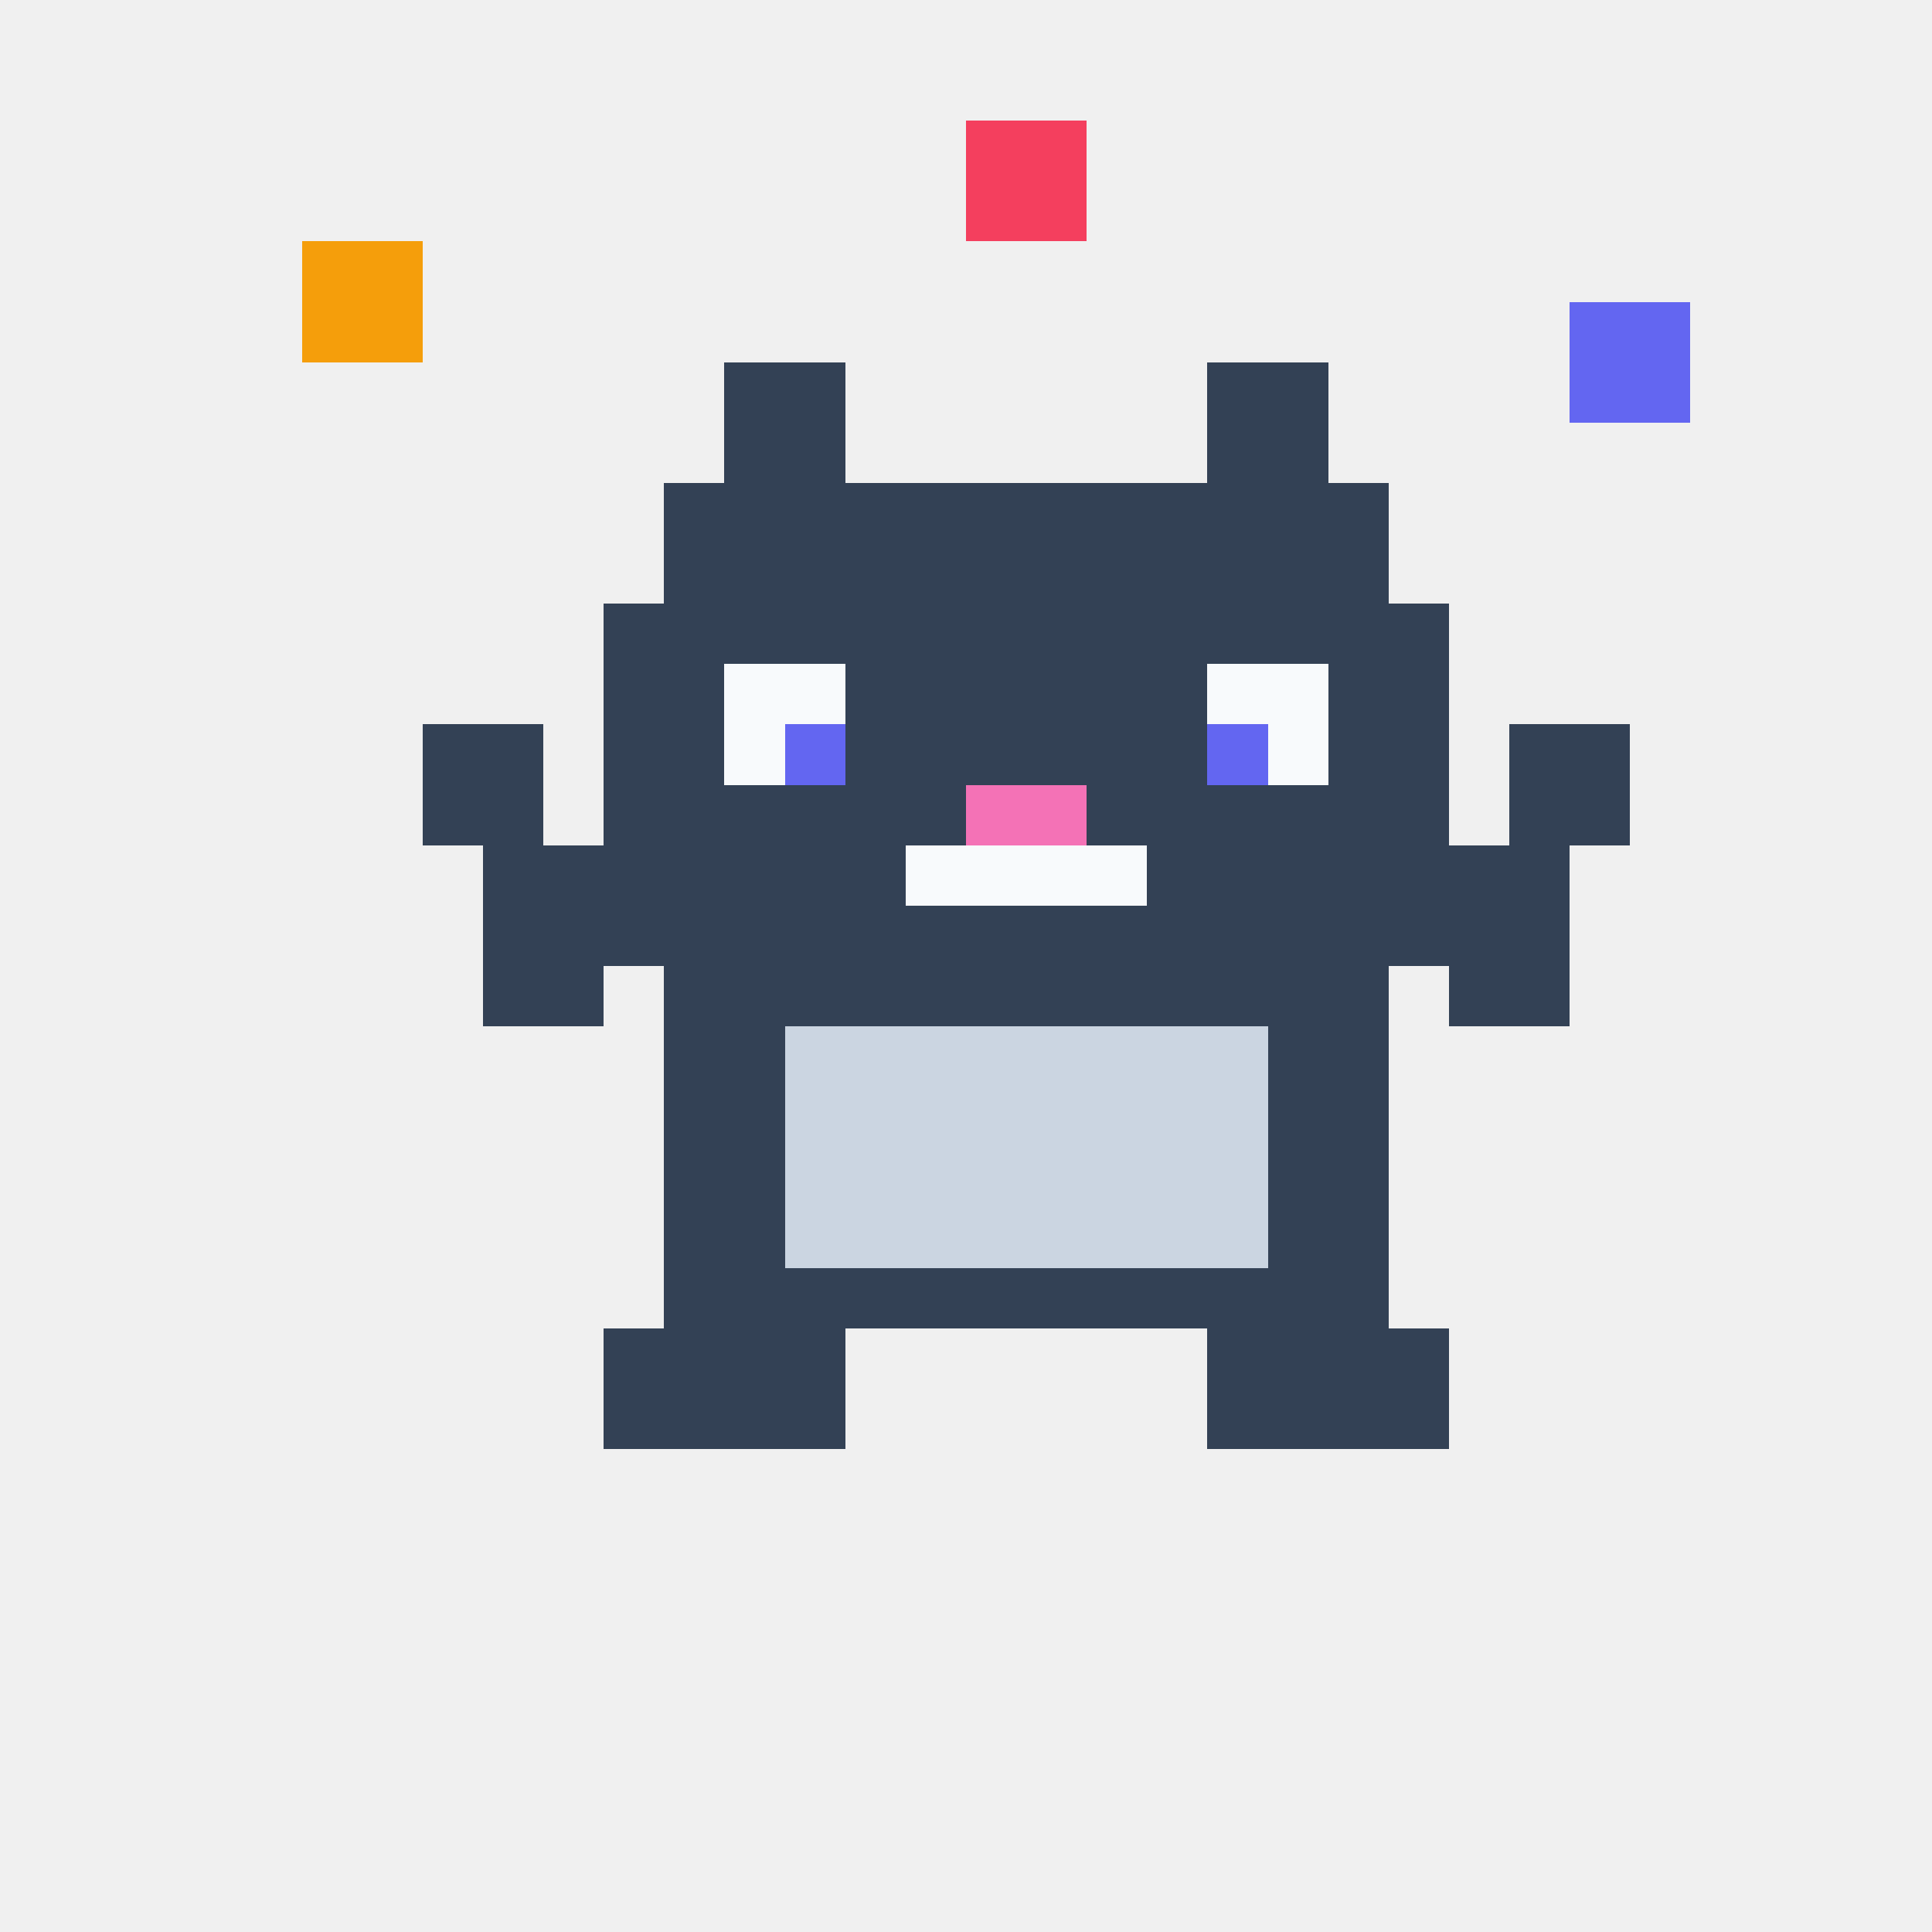
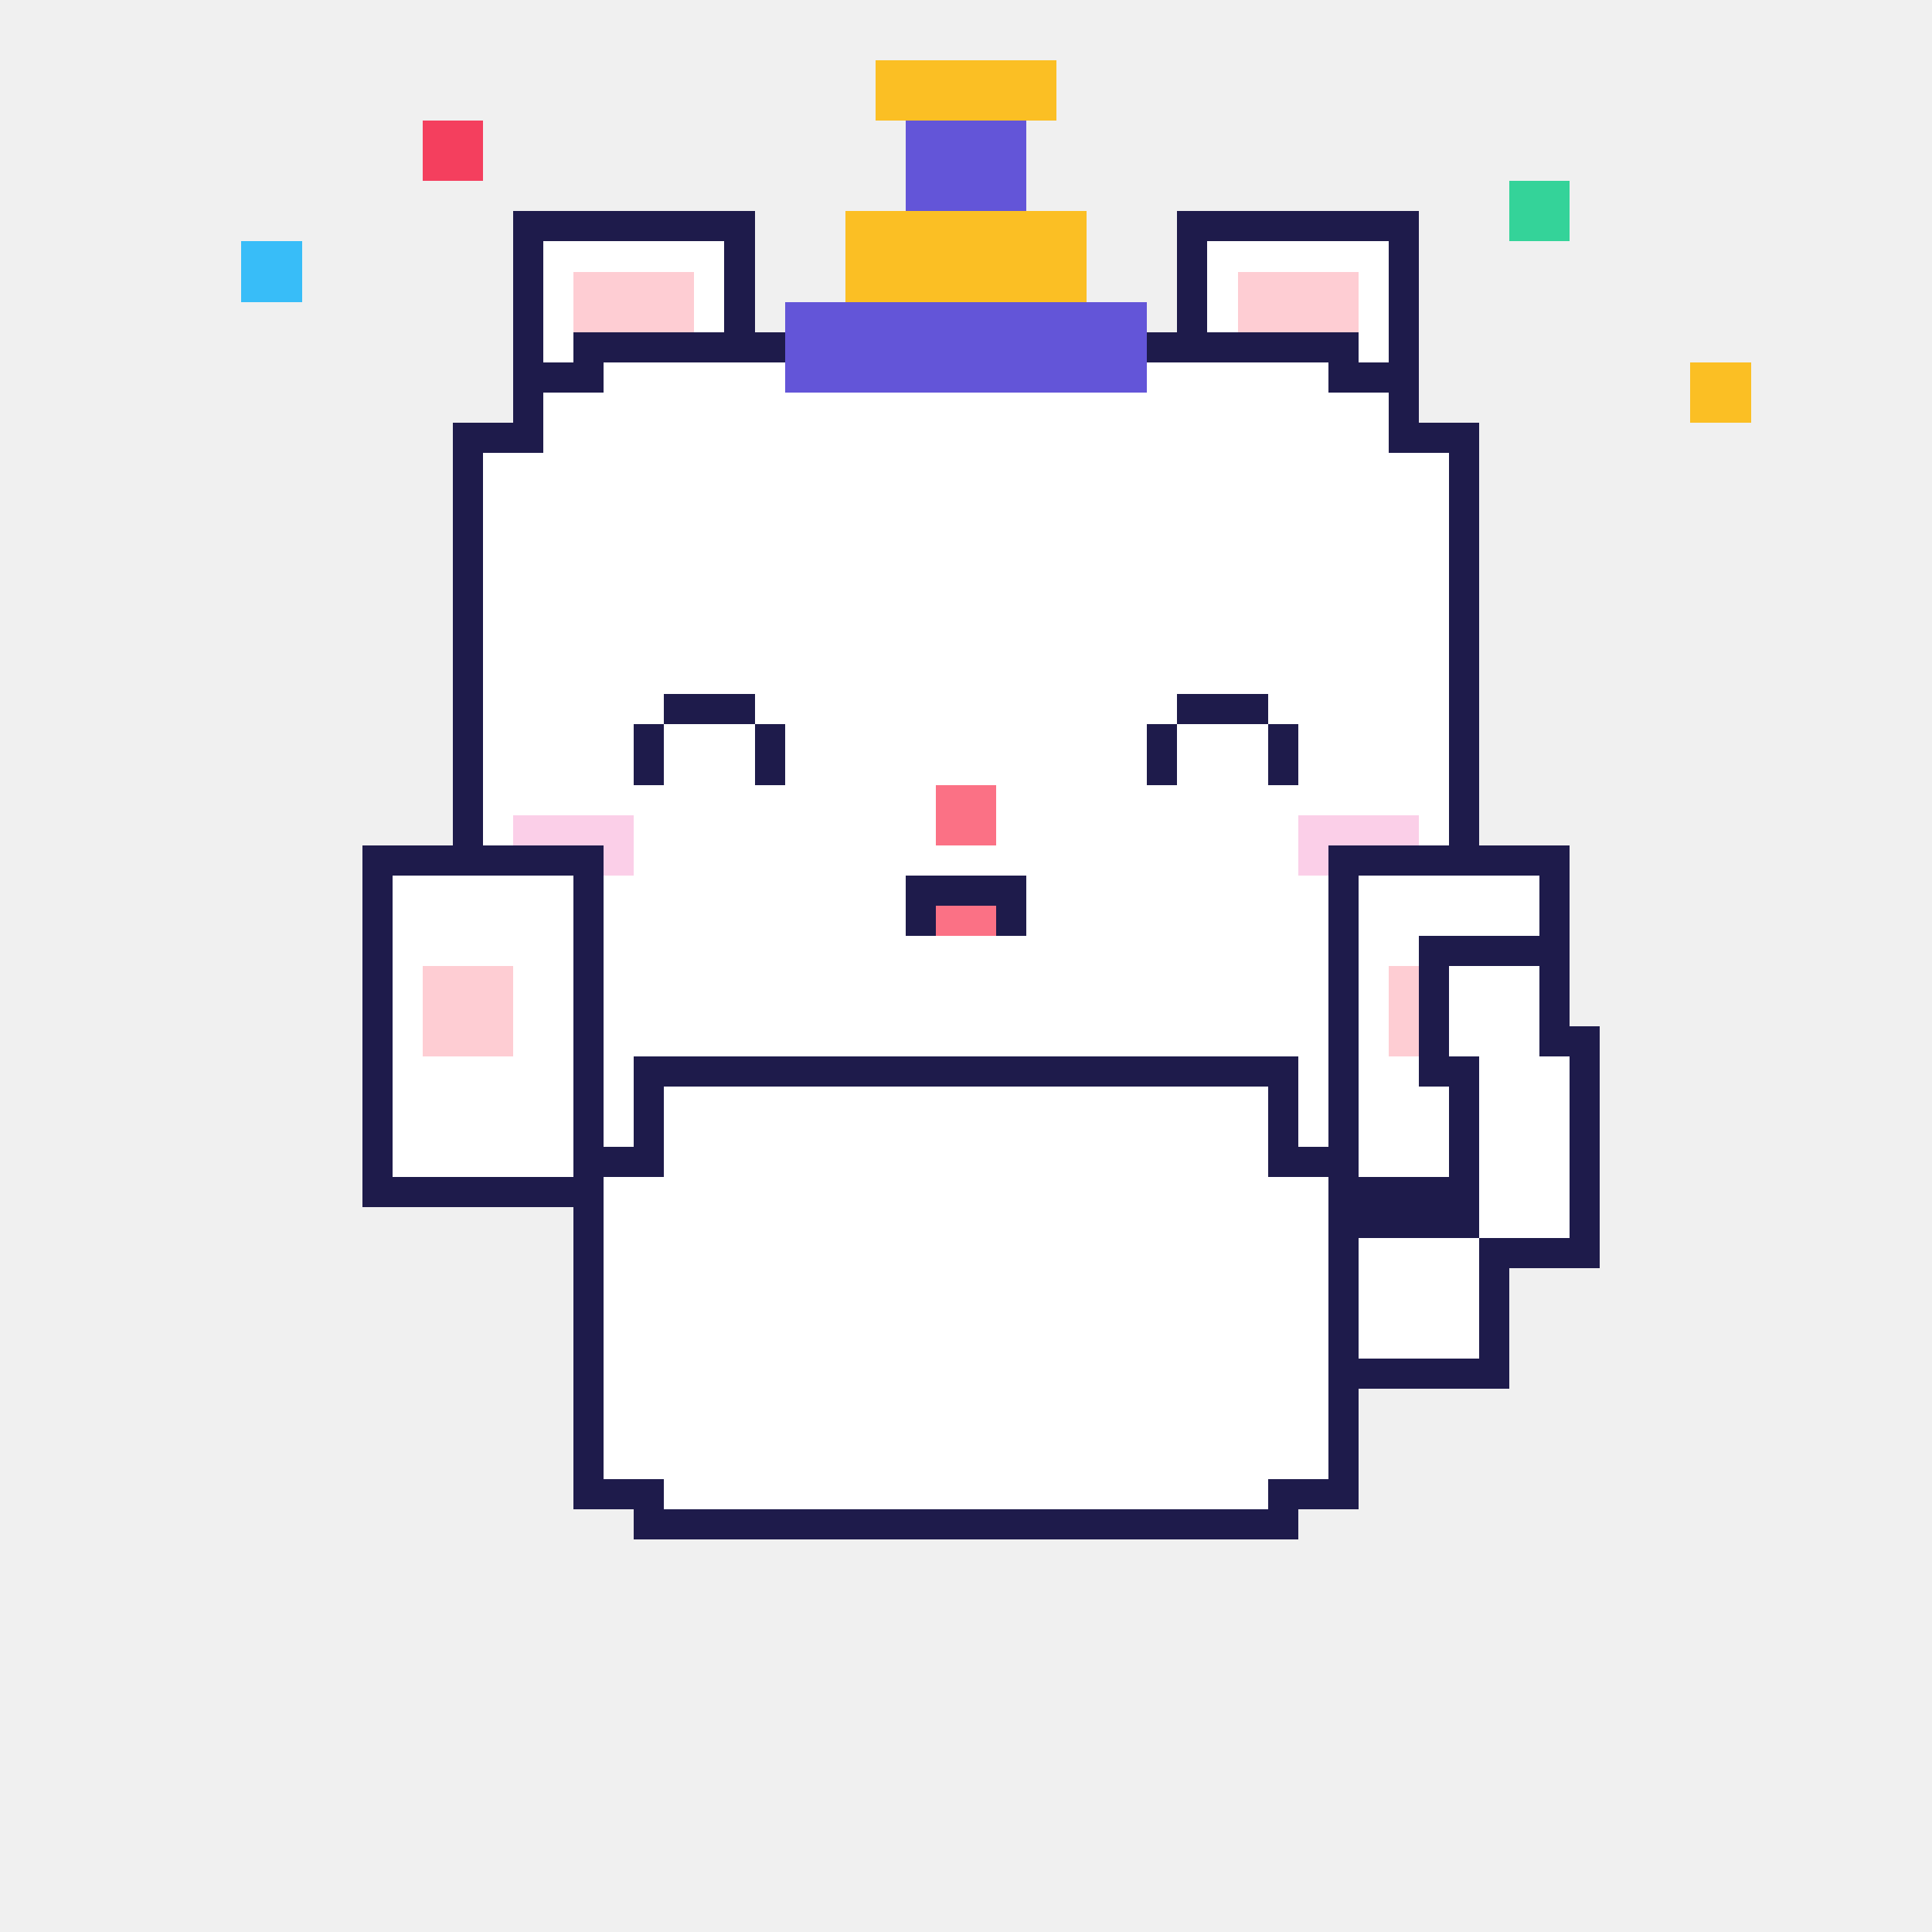
- <svg xmlns="http://www.w3.org/2000/svg" viewBox="0 0 32 32" shape-rendering="crispEdges">
-   <rect x="12" y="6" width="2" height="2" fill="#334155" />
-   <rect x="20" y="6" width="2" height="2" fill="#334155" />
-   <rect x="11" y="8" width="12" height="2" fill="#334155" />
-   <rect x="10" y="10" width="14" height="6" fill="#334155" />
-   <rect x="12" y="11" width="2" height="2" fill="#F8FAFC" />
-   <rect x="20" y="11" width="2" height="2" fill="#F8FAFC" />
-   <rect x="13" y="12" width="1" height="1" fill="#6366F1" />
-   <rect x="20" y="12" width="1" height="1" fill="#6366F1" />
-   <rect x="16" y="13" width="2" height="1" fill="#F472B6" />
-   <rect x="15" y="14" width="4" height="1" fill="#F8FAFC" />
-   <rect x="11" y="16" width="12" height="6" fill="#334155" />
-   <rect x="13" y="17" width="8" height="4" fill="#CBD5E1" />
-   <rect x="8" y="14" width="2" height="3" fill="#334155" />
-   <rect x="7" y="12" width="2" height="2" fill="#334155" />
-   <rect x="24" y="14" width="2" height="3" fill="#334155" />
-   <rect x="25" y="12" width="2" height="2" fill="#334155" />
-   <rect x="10" y="22" width="4" height="2" fill="#334155" />
-   <rect x="20" y="22" width="4" height="2" fill="#334155" />
-   <rect x="5" y="4" width="2" height="2" fill="#F59E0B" />
-   <rect x="26" y="5" width="2" height="2" fill="#6366F1" />
-   <rect x="16" y="2" width="2" height="2" fill="#F43F5E" />
+ <svg xmlns="http://www.w3.org/2000/svg" viewBox="0 0 64 64" width="64" height="64" shape-rendering="crispEdges">
+   <rect width="64" height="64" fill="none" />
+   <rect x="29" y="2" width="6" height="1" fill="#fbbf24" />
+   <rect x="29" y="3" width="6" height="1" fill="#fbbf24" />
+   <rect x="14" y="4" width="2" height="1" fill="#f43f5e" />
+   <rect x="30" y="4" width="4" height="1" fill="#6355d8" />
+   <rect x="14" y="5" width="2" height="1" fill="#f43f5e" />
+   <rect x="30" y="5" width="4" height="1" fill="#6355d8" />
+   <rect x="30" y="6" width="4" height="1" fill="#6355d8" />
+   <rect x="50" y="6" width="2" height="1" fill="#34d399" />
+   <rect x="17" y="7" width="8" height="1" fill="#1e1b4b" />
+   <rect x="28" y="7" width="8" height="1" fill="#fbbf24" />
+   <rect x="39" y="7" width="8" height="1" fill="#1e1b4b" />
+   <rect x="50" y="7" width="2" height="1" fill="#34d399" />
+   <rect x="8" y="8" width="2" height="1" fill="#38bdf8" />
+   <rect x="17" y="8" width="1" height="1" fill="#1e1b4b" />
+   <rect x="18" y="8" width="6" height="1" fill="#ffffff" />
+   <rect x="24" y="8" width="1" height="1" fill="#1e1b4b" />
+   <rect x="28" y="8" width="8" height="1" fill="#fbbf24" />
+   <rect x="39" y="8" width="1" height="1" fill="#1e1b4b" />
+   <rect x="40" y="8" width="6" height="1" fill="#ffffff" />
+   <rect x="46" y="8" width="1" height="1" fill="#1e1b4b" />
+   <rect x="8" y="9" width="2" height="1" fill="#38bdf8" />
+   <rect x="17" y="9" width="1" height="1" fill="#1e1b4b" />
+   <rect x="18" y="9" width="1" height="1" fill="#ffffff" />
+   <rect x="19" y="9" width="4" height="1" fill="#fecdd3" />
+   <rect x="23" y="9" width="1" height="1" fill="#ffffff" />
+   <rect x="24" y="9" width="1" height="1" fill="#1e1b4b" />
+   <rect x="28" y="9" width="8" height="1" fill="#fbbf24" />
+   <rect x="39" y="9" width="1" height="1" fill="#1e1b4b" />
+   <rect x="40" y="9" width="1" height="1" fill="#ffffff" />
+   <rect x="41" y="9" width="4" height="1" fill="#fecdd3" />
+   <rect x="45" y="9" width="1" height="1" fill="#ffffff" />
+   <rect x="46" y="9" width="1" height="1" fill="#1e1b4b" />
+   <rect x="17" y="10" width="1" height="1" fill="#1e1b4b" />
+   <rect x="18" y="10" width="1" height="1" fill="#ffffff" />
+   <rect x="19" y="10" width="4" height="1" fill="#fecdd3" />
+   <rect x="23" y="10" width="1" height="1" fill="#ffffff" />
+   <rect x="24" y="10" width="1" height="1" fill="#1e1b4b" />
+   <rect x="26" y="10" width="12" height="1" fill="#6355d8" />
+   <rect x="39" y="10" width="1" height="1" fill="#1e1b4b" />
+   <rect x="40" y="10" width="1" height="1" fill="#ffffff" />
+   <rect x="41" y="10" width="4" height="1" fill="#fecdd3" />
+   <rect x="45" y="10" width="1" height="1" fill="#ffffff" />
+   <rect x="46" y="10" width="1" height="1" fill="#1e1b4b" />
+   <rect x="17" y="11" width="1" height="1" fill="#1e1b4b" />
+   <rect x="18" y="11" width="1" height="1" fill="#ffffff" />
+   <rect x="19" y="11" width="7" height="1" fill="#1e1b4b" />
+   <rect x="26" y="11" width="12" height="1" fill="#6355d8" />
+   <rect x="38" y="11" width="7" height="1" fill="#1e1b4b" />
+   <rect x="45" y="11" width="1" height="1" fill="#ffffff" />
+   <rect x="46" y="11" width="1" height="1" fill="#1e1b4b" />
+   <rect x="17" y="12" width="3" height="1" fill="#1e1b4b" />
+   <rect x="20" y="12" width="6" height="1" fill="#ffffff" />
+   <rect x="26" y="12" width="12" height="1" fill="#6355d8" />
+   <rect x="38" y="12" width="6" height="1" fill="#ffffff" />
+   <rect x="44" y="12" width="3" height="1" fill="#1e1b4b" />
+   <rect x="56" y="12" width="2" height="1" fill="#fbbf24" />
+   <rect x="17" y="13" width="1" height="1" fill="#1e1b4b" />
+   <rect x="18" y="13" width="28" height="1" fill="#ffffff" />
+   <rect x="46" y="13" width="1" height="1" fill="#1e1b4b" />
+   <rect x="56" y="13" width="2" height="1" fill="#fbbf24" />
+   <rect x="15" y="14" width="3" height="1" fill="#1e1b4b" />
+   <rect x="18" y="14" width="28" height="1" fill="#ffffff" />
+   <rect x="46" y="14" width="3" height="1" fill="#1e1b4b" />
+   <rect x="15" y="15" width="1" height="1" fill="#1e1b4b" />
+   <rect x="16" y="15" width="32" height="1" fill="#ffffff" />
+   <rect x="48" y="15" width="1" height="1" fill="#1e1b4b" />
+   <rect x="15" y="16" width="1" height="1" fill="#1e1b4b" />
+   <rect x="16" y="16" width="32" height="1" fill="#ffffff" />
+   <rect x="48" y="16" width="1" height="1" fill="#1e1b4b" />
+   <rect x="15" y="17" width="1" height="1" fill="#1e1b4b" />
+   <rect x="16" y="17" width="32" height="1" fill="#ffffff" />
+   <rect x="48" y="17" width="1" height="1" fill="#1e1b4b" />
+   <rect x="15" y="18" width="1" height="1" fill="#1e1b4b" />
+   <rect x="16" y="18" width="32" height="1" fill="#ffffff" />
+   <rect x="48" y="18" width="1" height="1" fill="#1e1b4b" />
+   <rect x="15" y="19" width="1" height="1" fill="#1e1b4b" />
+   <rect x="16" y="19" width="32" height="1" fill="#ffffff" />
+   <rect x="48" y="19" width="1" height="1" fill="#1e1b4b" />
+   <rect x="15" y="20" width="1" height="1" fill="#1e1b4b" />
+   <rect x="16" y="20" width="32" height="1" fill="#ffffff" />
+   <rect x="48" y="20" width="1" height="1" fill="#1e1b4b" />
+   <rect x="15" y="21" width="1" height="1" fill="#1e1b4b" />
+   <rect x="16" y="21" width="32" height="1" fill="#ffffff" />
+   <rect x="48" y="21" width="1" height="1" fill="#1e1b4b" />
+   <rect x="15" y="22" width="1" height="1" fill="#1e1b4b" />
+   <rect x="16" y="22" width="32" height="1" fill="#ffffff" />
+   <rect x="48" y="22" width="1" height="1" fill="#1e1b4b" />
+   <rect x="15" y="23" width="1" height="1" fill="#1e1b4b" />
+   <rect x="16" y="23" width="6" height="1" fill="#ffffff" />
+   <rect x="22" y="23" width="3" height="1" fill="#1e1b4b" />
+   <rect x="25" y="23" width="14" height="1" fill="#ffffff" />
+   <rect x="39" y="23" width="3" height="1" fill="#1e1b4b" />
+   <rect x="42" y="23" width="6" height="1" fill="#ffffff" />
+   <rect x="48" y="23" width="1" height="1" fill="#1e1b4b" />
+   <rect x="15" y="24" width="1" height="1" fill="#1e1b4b" />
+   <rect x="16" y="24" width="5" height="1" fill="#ffffff" />
+   <rect x="21" y="24" width="1" height="1" fill="#1e1b4b" />
+   <rect x="22" y="24" width="3" height="1" fill="#ffffff" />
+   <rect x="25" y="24" width="1" height="1" fill="#1e1b4b" />
+   <rect x="26" y="24" width="12" height="1" fill="#ffffff" />
+   <rect x="38" y="24" width="1" height="1" fill="#1e1b4b" />
+   <rect x="39" y="24" width="3" height="1" fill="#ffffff" />
+   <rect x="42" y="24" width="1" height="1" fill="#1e1b4b" />
+   <rect x="43" y="24" width="5" height="1" fill="#ffffff" />
+   <rect x="48" y="24" width="1" height="1" fill="#1e1b4b" />
+   <rect x="15" y="25" width="1" height="1" fill="#1e1b4b" />
+   <rect x="16" y="25" width="5" height="1" fill="#ffffff" />
+   <rect x="21" y="25" width="1" height="1" fill="#1e1b4b" />
+   <rect x="22" y="25" width="3" height="1" fill="#ffffff" />
+   <rect x="25" y="25" width="1" height="1" fill="#1e1b4b" />
+   <rect x="26" y="25" width="12" height="1" fill="#ffffff" />
+   <rect x="38" y="25" width="1" height="1" fill="#1e1b4b" />
+   <rect x="39" y="25" width="3" height="1" fill="#ffffff" />
+   <rect x="42" y="25" width="1" height="1" fill="#1e1b4b" />
+   <rect x="43" y="25" width="5" height="1" fill="#ffffff" />
+   <rect x="48" y="25" width="1" height="1" fill="#1e1b4b" />
+   <rect x="15" y="26" width="1" height="1" fill="#1e1b4b" />
+   <rect x="16" y="26" width="15" height="1" fill="#ffffff" />
+   <rect x="31" y="26" width="2" height="1" fill="#fb7185" />
+   <rect x="33" y="26" width="15" height="1" fill="#ffffff" />
+   <rect x="48" y="26" width="1" height="1" fill="#1e1b4b" />
+   <rect x="15" y="27" width="1" height="1" fill="#1e1b4b" />
+   <rect x="16" y="27" width="1" height="1" fill="#ffffff" />
+   <rect x="17" y="27" width="4" height="1" fill="#fbcfe8" />
+   <rect x="21" y="27" width="10" height="1" fill="#ffffff" />
+   <rect x="31" y="27" width="2" height="1" fill="#fb7185" />
+   <rect x="33" y="27" width="10" height="1" fill="#ffffff" />
+   <rect x="43" y="27" width="4" height="1" fill="#fbcfe8" />
+   <rect x="47" y="27" width="1" height="1" fill="#ffffff" />
+   <rect x="48" y="27" width="1" height="1" fill="#1e1b4b" />
+   <rect x="12" y="28" width="8" height="1" fill="#1e1b4b" />
+   <rect x="20" y="28" width="1" height="1" fill="#fbcfe8" />
+   <rect x="21" y="28" width="22" height="1" fill="#ffffff" />
+   <rect x="43" y="28" width="1" height="1" fill="#fbcfe8" />
+   <rect x="44" y="28" width="8" height="1" fill="#1e1b4b" />
+   <rect x="12" y="29" width="1" height="1" fill="#1e1b4b" />
+   <rect x="13" y="29" width="6" height="1" fill="#ffffff" />
+   <rect x="19" y="29" width="1" height="1" fill="#1e1b4b" />
+   <rect x="20" y="29" width="10" height="1" fill="#ffffff" />
+   <rect x="30" y="29" width="4" height="1" fill="#1e1b4b" />
+   <rect x="34" y="29" width="10" height="1" fill="#ffffff" />
+   <rect x="44" y="29" width="1" height="1" fill="#1e1b4b" />
+   <rect x="45" y="29" width="6" height="1" fill="#ffffff" />
+   <rect x="51" y="29" width="1" height="1" fill="#1e1b4b" />
+   <rect x="12" y="30" width="1" height="1" fill="#1e1b4b" />
+   <rect x="13" y="30" width="6" height="1" fill="#ffffff" />
+   <rect x="19" y="30" width="1" height="1" fill="#1e1b4b" />
+   <rect x="20" y="30" width="10" height="1" fill="#ffffff" />
+   <rect x="30" y="30" width="1" height="1" fill="#1e1b4b" />
+   <rect x="31" y="30" width="2" height="1" fill="#fb7185" />
+   <rect x="33" y="30" width="1" height="1" fill="#1e1b4b" />
+   <rect x="34" y="30" width="10" height="1" fill="#ffffff" />
+   <rect x="44" y="30" width="1" height="1" fill="#1e1b4b" />
+   <rect x="45" y="30" width="6" height="1" fill="#ffffff" />
+   <rect x="51" y="30" width="1" height="1" fill="#1e1b4b" />
+   <rect x="12" y="31" width="1" height="1" fill="#1e1b4b" />
+   <rect x="13" y="31" width="6" height="1" fill="#ffffff" />
+   <rect x="19" y="31" width="1" height="1" fill="#1e1b4b" />
+   <rect x="20" y="31" width="24" height="1" fill="#ffffff" />
+   <rect x="44" y="31" width="1" height="1" fill="#1e1b4b" />
+   <rect x="45" y="31" width="2" height="1" fill="#ffffff" />
+   <rect x="47" y="31" width="5" height="1" fill="#1e1b4b" />
+   <rect x="12" y="32" width="1" height="1" fill="#1e1b4b" />
+   <rect x="13" y="32" width="1" height="1" fill="#ffffff" />
+   <rect x="14" y="32" width="3" height="1" fill="#fecdd3" />
+   <rect x="17" y="32" width="2" height="1" fill="#ffffff" />
+   <rect x="19" y="32" width="1" height="1" fill="#1e1b4b" />
+   <rect x="20" y="32" width="24" height="1" fill="#ffffff" />
+   <rect x="44" y="32" width="1" height="1" fill="#1e1b4b" />
+   <rect x="45" y="32" width="1" height="1" fill="#ffffff" />
+   <rect x="46" y="32" width="1" height="1" fill="#fecdd3" />
+   <rect x="47" y="32" width="1" height="1" fill="#1e1b4b" />
+   <rect x="48" y="32" width="3" height="1" fill="#ffffff" />
+   <rect x="51" y="32" width="1" height="1" fill="#1e1b4b" />
+   <rect x="12" y="33" width="1" height="1" fill="#1e1b4b" />
+   <rect x="13" y="33" width="1" height="1" fill="#ffffff" />
+   <rect x="14" y="33" width="3" height="1" fill="#fecdd3" />
+   <rect x="17" y="33" width="2" height="1" fill="#ffffff" />
+   <rect x="19" y="33" width="1" height="1" fill="#1e1b4b" />
+   <rect x="20" y="33" width="24" height="1" fill="#ffffff" />
+   <rect x="44" y="33" width="1" height="1" fill="#1e1b4b" />
+   <rect x="45" y="33" width="1" height="1" fill="#ffffff" />
+   <rect x="46" y="33" width="1" height="1" fill="#fecdd3" />
+   <rect x="47" y="33" width="1" height="1" fill="#1e1b4b" />
+   <rect x="48" y="33" width="3" height="1" fill="#ffffff" />
+   <rect x="51" y="33" width="1" height="1" fill="#1e1b4b" />
+   <rect x="12" y="34" width="1" height="1" fill="#1e1b4b" />
+   <rect x="13" y="34" width="1" height="1" fill="#ffffff" />
+   <rect x="14" y="34" width="3" height="1" fill="#fecdd3" />
+   <rect x="17" y="34" width="2" height="1" fill="#ffffff" />
+   <rect x="19" y="34" width="1" height="1" fill="#1e1b4b" />
+   <rect x="20" y="34" width="24" height="1" fill="#ffffff" />
+   <rect x="44" y="34" width="1" height="1" fill="#1e1b4b" />
+   <rect x="45" y="34" width="1" height="1" fill="#ffffff" />
+   <rect x="46" y="34" width="1" height="1" fill="#fecdd3" />
+   <rect x="47" y="34" width="1" height="1" fill="#1e1b4b" />
+   <rect x="48" y="34" width="3" height="1" fill="#ffffff" />
+   <rect x="51" y="34" width="2" height="1" fill="#1e1b4b" />
+   <rect x="12" y="35" width="1" height="1" fill="#1e1b4b" />
+   <rect x="13" y="35" width="6" height="1" fill="#ffffff" />
+   <rect x="19" y="35" width="1" height="1" fill="#1e1b4b" />
+   <rect x="20" y="35" width="1" height="1" fill="#ffffff" />
+   <rect x="21" y="35" width="22" height="1" fill="#1e1b4b" />
+   <rect x="43" y="35" width="1" height="1" fill="#ffffff" />
+   <rect x="44" y="35" width="1" height="1" fill="#1e1b4b" />
+   <rect x="45" y="35" width="2" height="1" fill="#ffffff" />
+   <rect x="47" y="35" width="2" height="1" fill="#1e1b4b" />
+   <rect x="49" y="35" width="3" height="1" fill="#ffffff" />
+   <rect x="52" y="35" width="1" height="1" fill="#1e1b4b" />
+   <rect x="12" y="36" width="1" height="1" fill="#1e1b4b" />
+   <rect x="13" y="36" width="6" height="1" fill="#ffffff" />
+   <rect x="19" y="36" width="1" height="1" fill="#1e1b4b" />
+   <rect x="20" y="36" width="1" height="1" fill="#ffffff" />
+   <rect x="21" y="36" width="1" height="1" fill="#1e1b4b" />
+   <rect x="22" y="36" width="20" height="1" fill="#ffffff" />
+   <rect x="42" y="36" width="1" height="1" fill="#1e1b4b" />
+   <rect x="43" y="36" width="1" height="1" fill="#ffffff" />
+   <rect x="44" y="36" width="1" height="1" fill="#1e1b4b" />
+   <rect x="45" y="36" width="3" height="1" fill="#ffffff" />
+   <rect x="48" y="36" width="1" height="1" fill="#1e1b4b" />
+   <rect x="49" y="36" width="3" height="1" fill="#ffffff" />
+   <rect x="52" y="36" width="1" height="1" fill="#1e1b4b" />
+   <rect x="12" y="37" width="1" height="1" fill="#1e1b4b" />
+   <rect x="13" y="37" width="6" height="1" fill="#ffffff" />
+   <rect x="19" y="37" width="1" height="1" fill="#1e1b4b" />
+   <rect x="20" y="37" width="1" height="1" fill="#ffffff" />
+   <rect x="21" y="37" width="1" height="1" fill="#1e1b4b" />
+   <rect x="22" y="37" width="20" height="1" fill="#ffffff" />
+   <rect x="42" y="37" width="1" height="1" fill="#1e1b4b" />
+   <rect x="43" y="37" width="1" height="1" fill="#ffffff" />
+   <rect x="44" y="37" width="1" height="1" fill="#1e1b4b" />
+   <rect x="45" y="37" width="3" height="1" fill="#ffffff" />
+   <rect x="48" y="37" width="1" height="1" fill="#1e1b4b" />
+   <rect x="49" y="37" width="3" height="1" fill="#ffffff" />
+   <rect x="52" y="37" width="1" height="1" fill="#1e1b4b" />
+   <rect x="12" y="38" width="1" height="1" fill="#1e1b4b" />
+   <rect x="13" y="38" width="6" height="1" fill="#ffffff" />
+   <rect x="19" y="38" width="3" height="1" fill="#1e1b4b" />
+   <rect x="22" y="38" width="20" height="1" fill="#ffffff" />
+   <rect x="42" y="38" width="3" height="1" fill="#1e1b4b" />
+   <rect x="45" y="38" width="3" height="1" fill="#ffffff" />
+   <rect x="48" y="38" width="1" height="1" fill="#1e1b4b" />
+   <rect x="49" y="38" width="3" height="1" fill="#ffffff" />
+   <rect x="52" y="38" width="1" height="1" fill="#1e1b4b" />
+   <rect x="12" y="39" width="8" height="1" fill="#1e1b4b" />
+   <rect x="20" y="39" width="24" height="1" fill="#ffffff" />
+   <rect x="44" y="39" width="5" height="1" fill="#1e1b4b" />
+   <rect x="49" y="39" width="3" height="1" fill="#ffffff" />
+   <rect x="52" y="39" width="1" height="1" fill="#1e1b4b" />
+   <rect x="19" y="40" width="1" height="1" fill="#1e1b4b" />
+   <rect x="20" y="40" width="24" height="1" fill="#ffffff" />
+   <rect x="44" y="40" width="5" height="1" fill="#1e1b4b" />
+   <rect x="49" y="40" width="3" height="1" fill="#ffffff" />
+   <rect x="52" y="40" width="1" height="1" fill="#1e1b4b" />
+   <rect x="19" y="41" width="1" height="1" fill="#1e1b4b" />
+   <rect x="20" y="41" width="24" height="1" fill="#ffffff" />
+   <rect x="44" y="41" width="1" height="1" fill="#1e1b4b" />
+   <rect x="45" y="41" width="4" height="1" fill="#ffffff" />
+   <rect x="49" y="41" width="4" height="1" fill="#1e1b4b" />
+   <rect x="19" y="42" width="1" height="1" fill="#1e1b4b" />
+   <rect x="20" y="42" width="24" height="1" fill="#ffffff" />
+   <rect x="44" y="42" width="1" height="1" fill="#1e1b4b" />
+   <rect x="45" y="42" width="4" height="1" fill="#ffffff" />
+   <rect x="49" y="42" width="1" height="1" fill="#1e1b4b" />
+   <rect x="19" y="43" width="1" height="1" fill="#1e1b4b" />
+   <rect x="20" y="43" width="24" height="1" fill="#ffffff" />
+   <rect x="44" y="43" width="1" height="1" fill="#1e1b4b" />
+   <rect x="45" y="43" width="4" height="1" fill="#ffffff" />
+   <rect x="49" y="43" width="1" height="1" fill="#1e1b4b" />
+   <rect x="19" y="44" width="1" height="1" fill="#1e1b4b" />
+   <rect x="20" y="44" width="24" height="1" fill="#ffffff" />
+   <rect x="44" y="44" width="1" height="1" fill="#1e1b4b" />
+   <rect x="45" y="44" width="4" height="1" fill="#ffffff" />
+   <rect x="49" y="44" width="1" height="1" fill="#1e1b4b" />
+   <rect x="19" y="45" width="1" height="1" fill="#1e1b4b" />
+   <rect x="20" y="45" width="24" height="1" fill="#ffffff" />
+   <rect x="44" y="45" width="6" height="1" fill="#1e1b4b" />
+   <rect x="19" y="46" width="1" height="1" fill="#1e1b4b" />
+   <rect x="20" y="46" width="24" height="1" fill="#ffffff" />
+   <rect x="44" y="46" width="1" height="1" fill="#1e1b4b" />
+   <rect x="19" y="47" width="1" height="1" fill="#1e1b4b" />
+   <rect x="20" y="47" width="24" height="1" fill="#ffffff" />
+   <rect x="44" y="47" width="1" height="1" fill="#1e1b4b" />
+   <rect x="19" y="48" width="1" height="1" fill="#1e1b4b" />
+   <rect x="20" y="48" width="24" height="1" fill="#ffffff" />
+   <rect x="44" y="48" width="1" height="1" fill="#1e1b4b" />
+   <rect x="19" y="49" width="3" height="1" fill="#1e1b4b" />
+   <rect x="22" y="49" width="20" height="1" fill="#ffffff" />
+   <rect x="42" y="49" width="3" height="1" fill="#1e1b4b" />
+   <rect x="21" y="50" width="22" height="1" fill="#1e1b4b" />
</svg>
